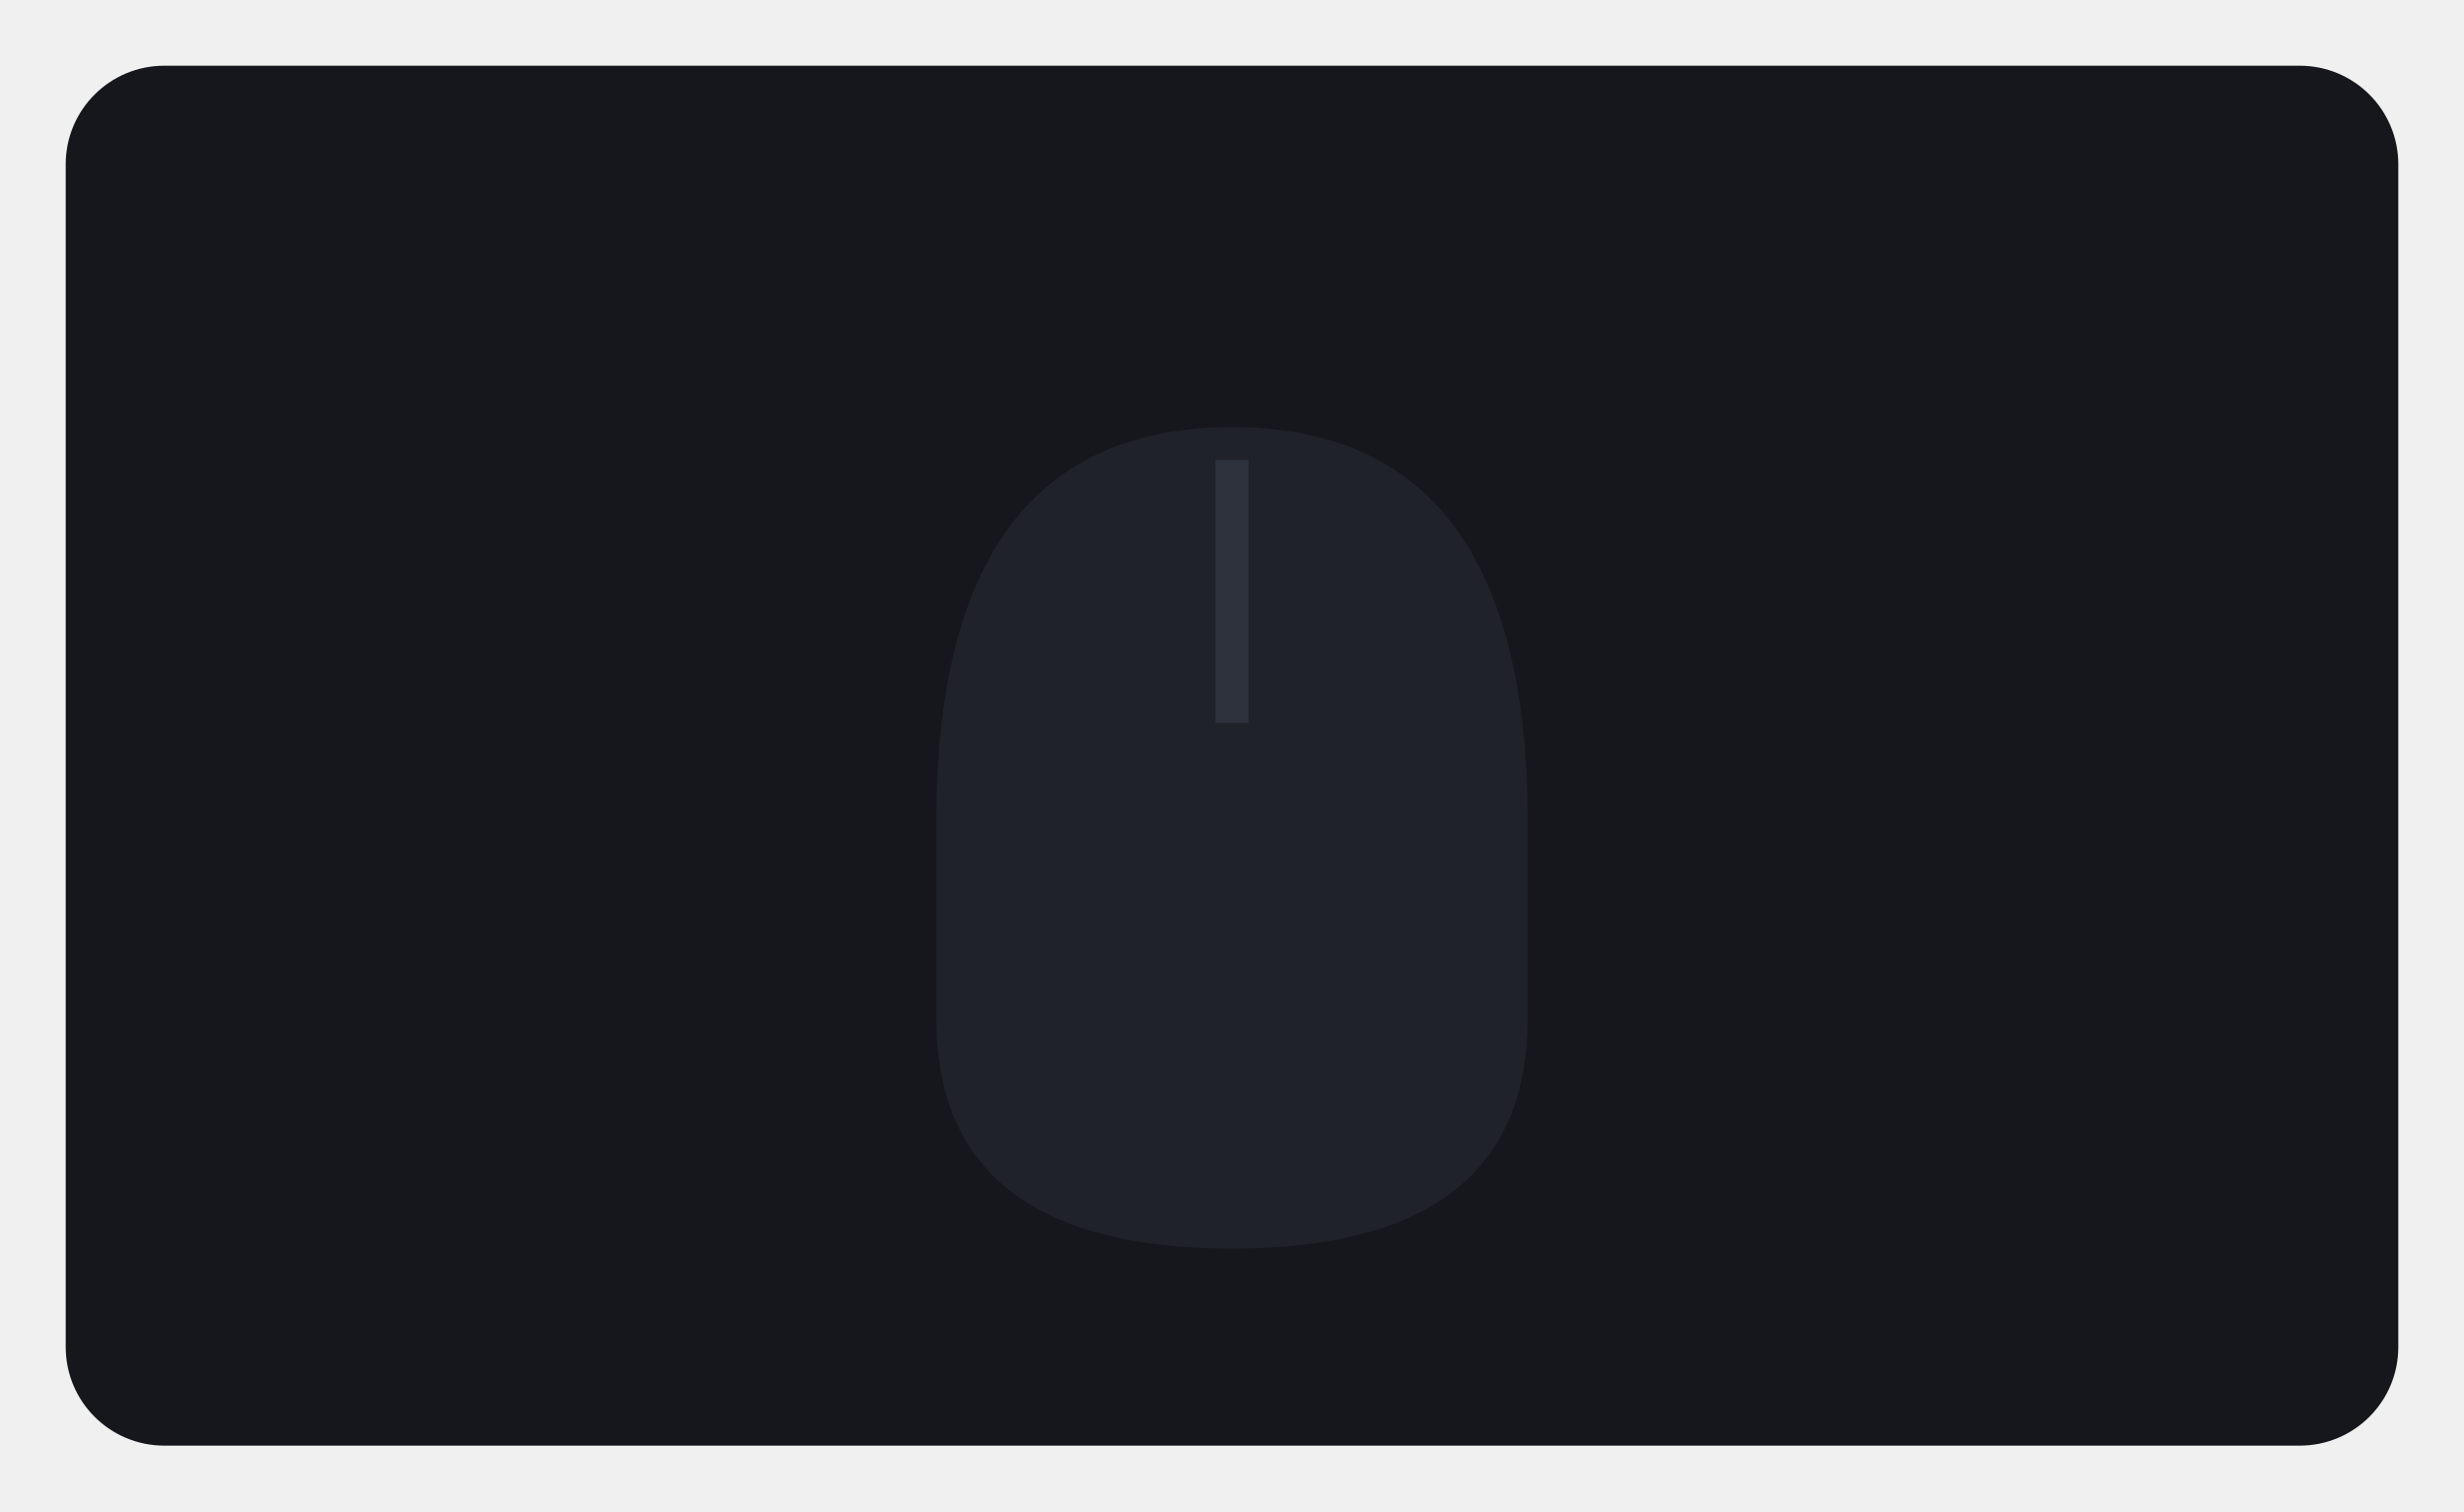
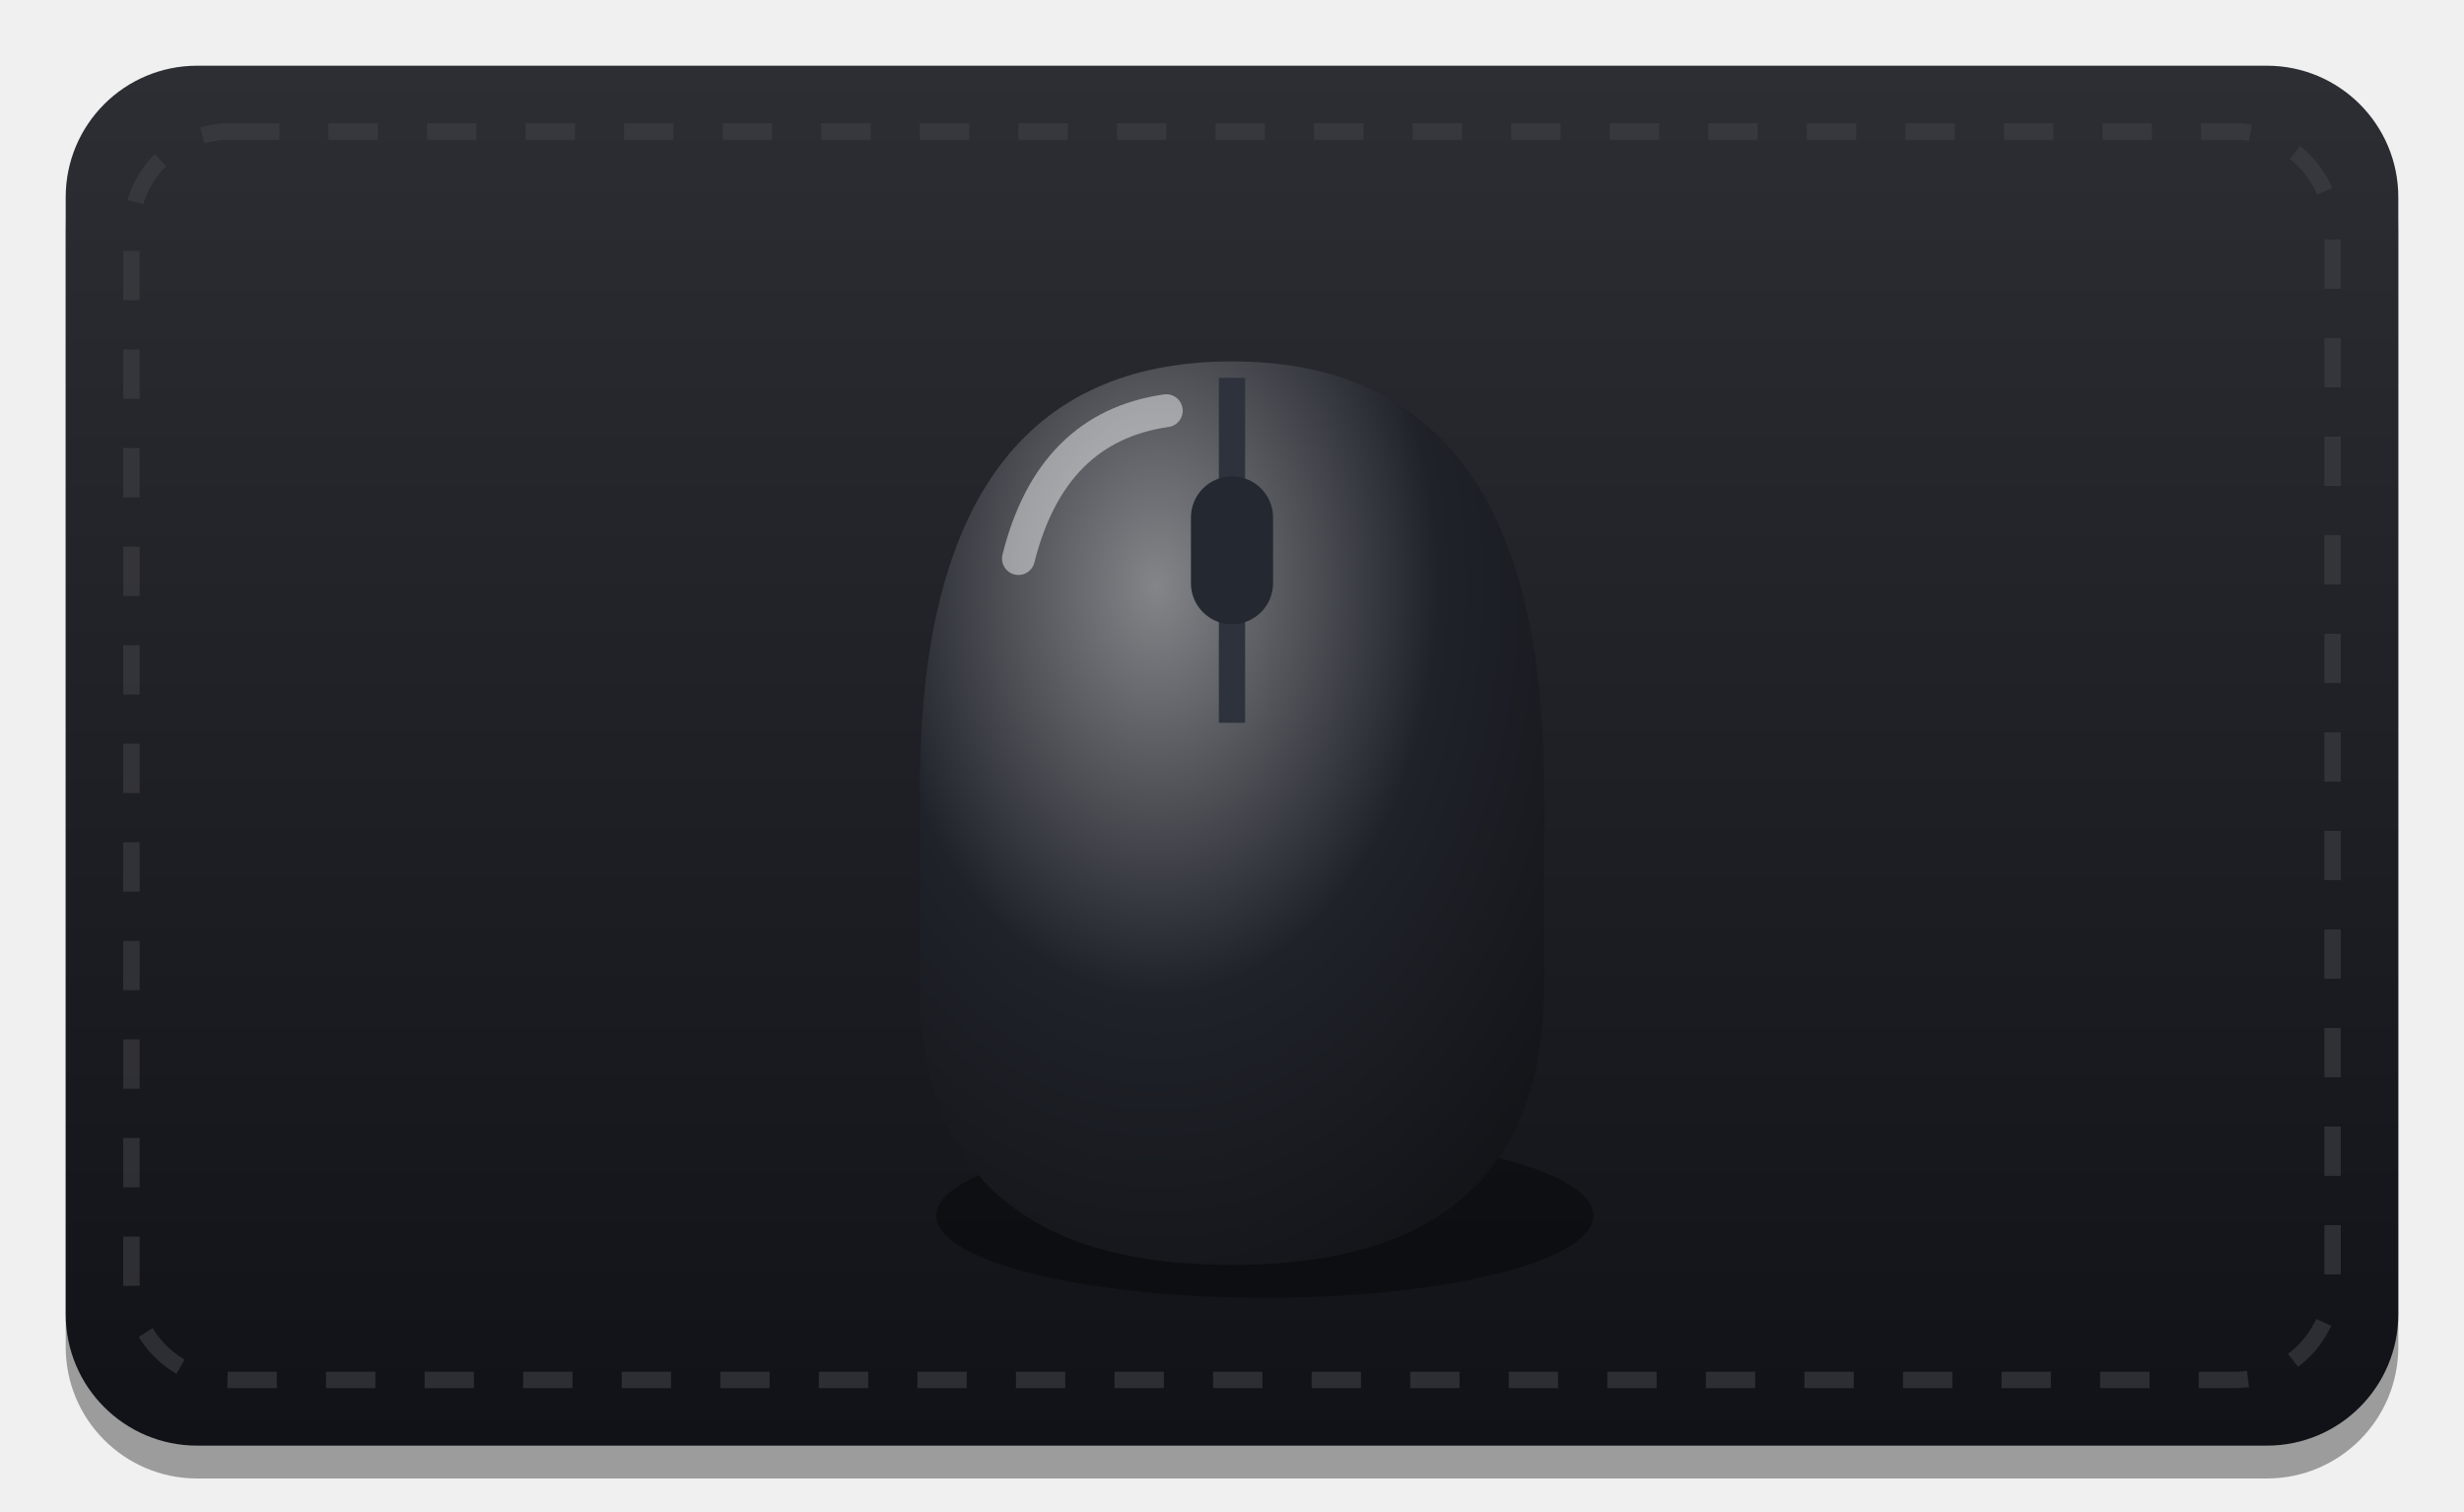
<svg xmlns="http://www.w3.org/2000/svg" width="300" height="184" viewBox="0 0 150 92">
-   <rect x="4" y="4" width="142" height="84" rx="6" fill="#15171d" />
-   <path d="M57 50 Q57 26 75 26 Q93 26 93 50 L93 62 Q93 76 75 76 Q57 76 57 62 Z" fill="#1f2229" />
-   <line x1="75" y1="28" x2="75" y2="44" stroke="#2e323c" stroke-width="2" />
+   <defs>
+     <linearGradient id="pad" x1="0" y1="0" x2="0" y2="1">
+       <stop offset="0" stop-color="#2c2e33" />
+       <stop offset="1" stop-color="#101217" />
+     </linearGradient>
+     <radialGradient id="shell" cx="0.38" cy="0.25" r="0.9">
+       <stop offset="0" stop-color="#838589" />
+       <stop offset="0.5" stop-color="#1f2229" />
+       <stop offset="1" stop-color="#111216" />
+     </radialGradient>
+   </defs>
+   <rect x="4" y="6" width="142" height="84" rx="8" fill="#000" opacity="0.35" />
+   <rect x="4" y="4" width="142" height="84" rx="8" fill="url(#pad)" />
+   <rect x="8" y="8" width="134" height="76" rx="6" fill="none" stroke="#3f4045" stroke-width="1" stroke-dasharray="3 3" opacity="0.6" />
+   <ellipse cx="77" cy="74" rx="20" ry="5" fill="#000" opacity="0.35" />
+   <path d="M56 48 Q56 22 75 22 Q94 22 94 48 L94 60 Q94 77 75 77 Q56 77 56 60 Z" fill="url(#shell)" />
+   <path d="M75 23 L75 44" stroke="#2e323c" stroke-width="1.6" />
+   <rect x="72.5" y="29" width="5" height="9" rx="2.5" fill="#242830" />
+   <path d="M62 34 Q64 26 71 25" fill="none" stroke="#ffffff" stroke-width="2" stroke-linecap="round" opacity="0.45" />
</svg>
